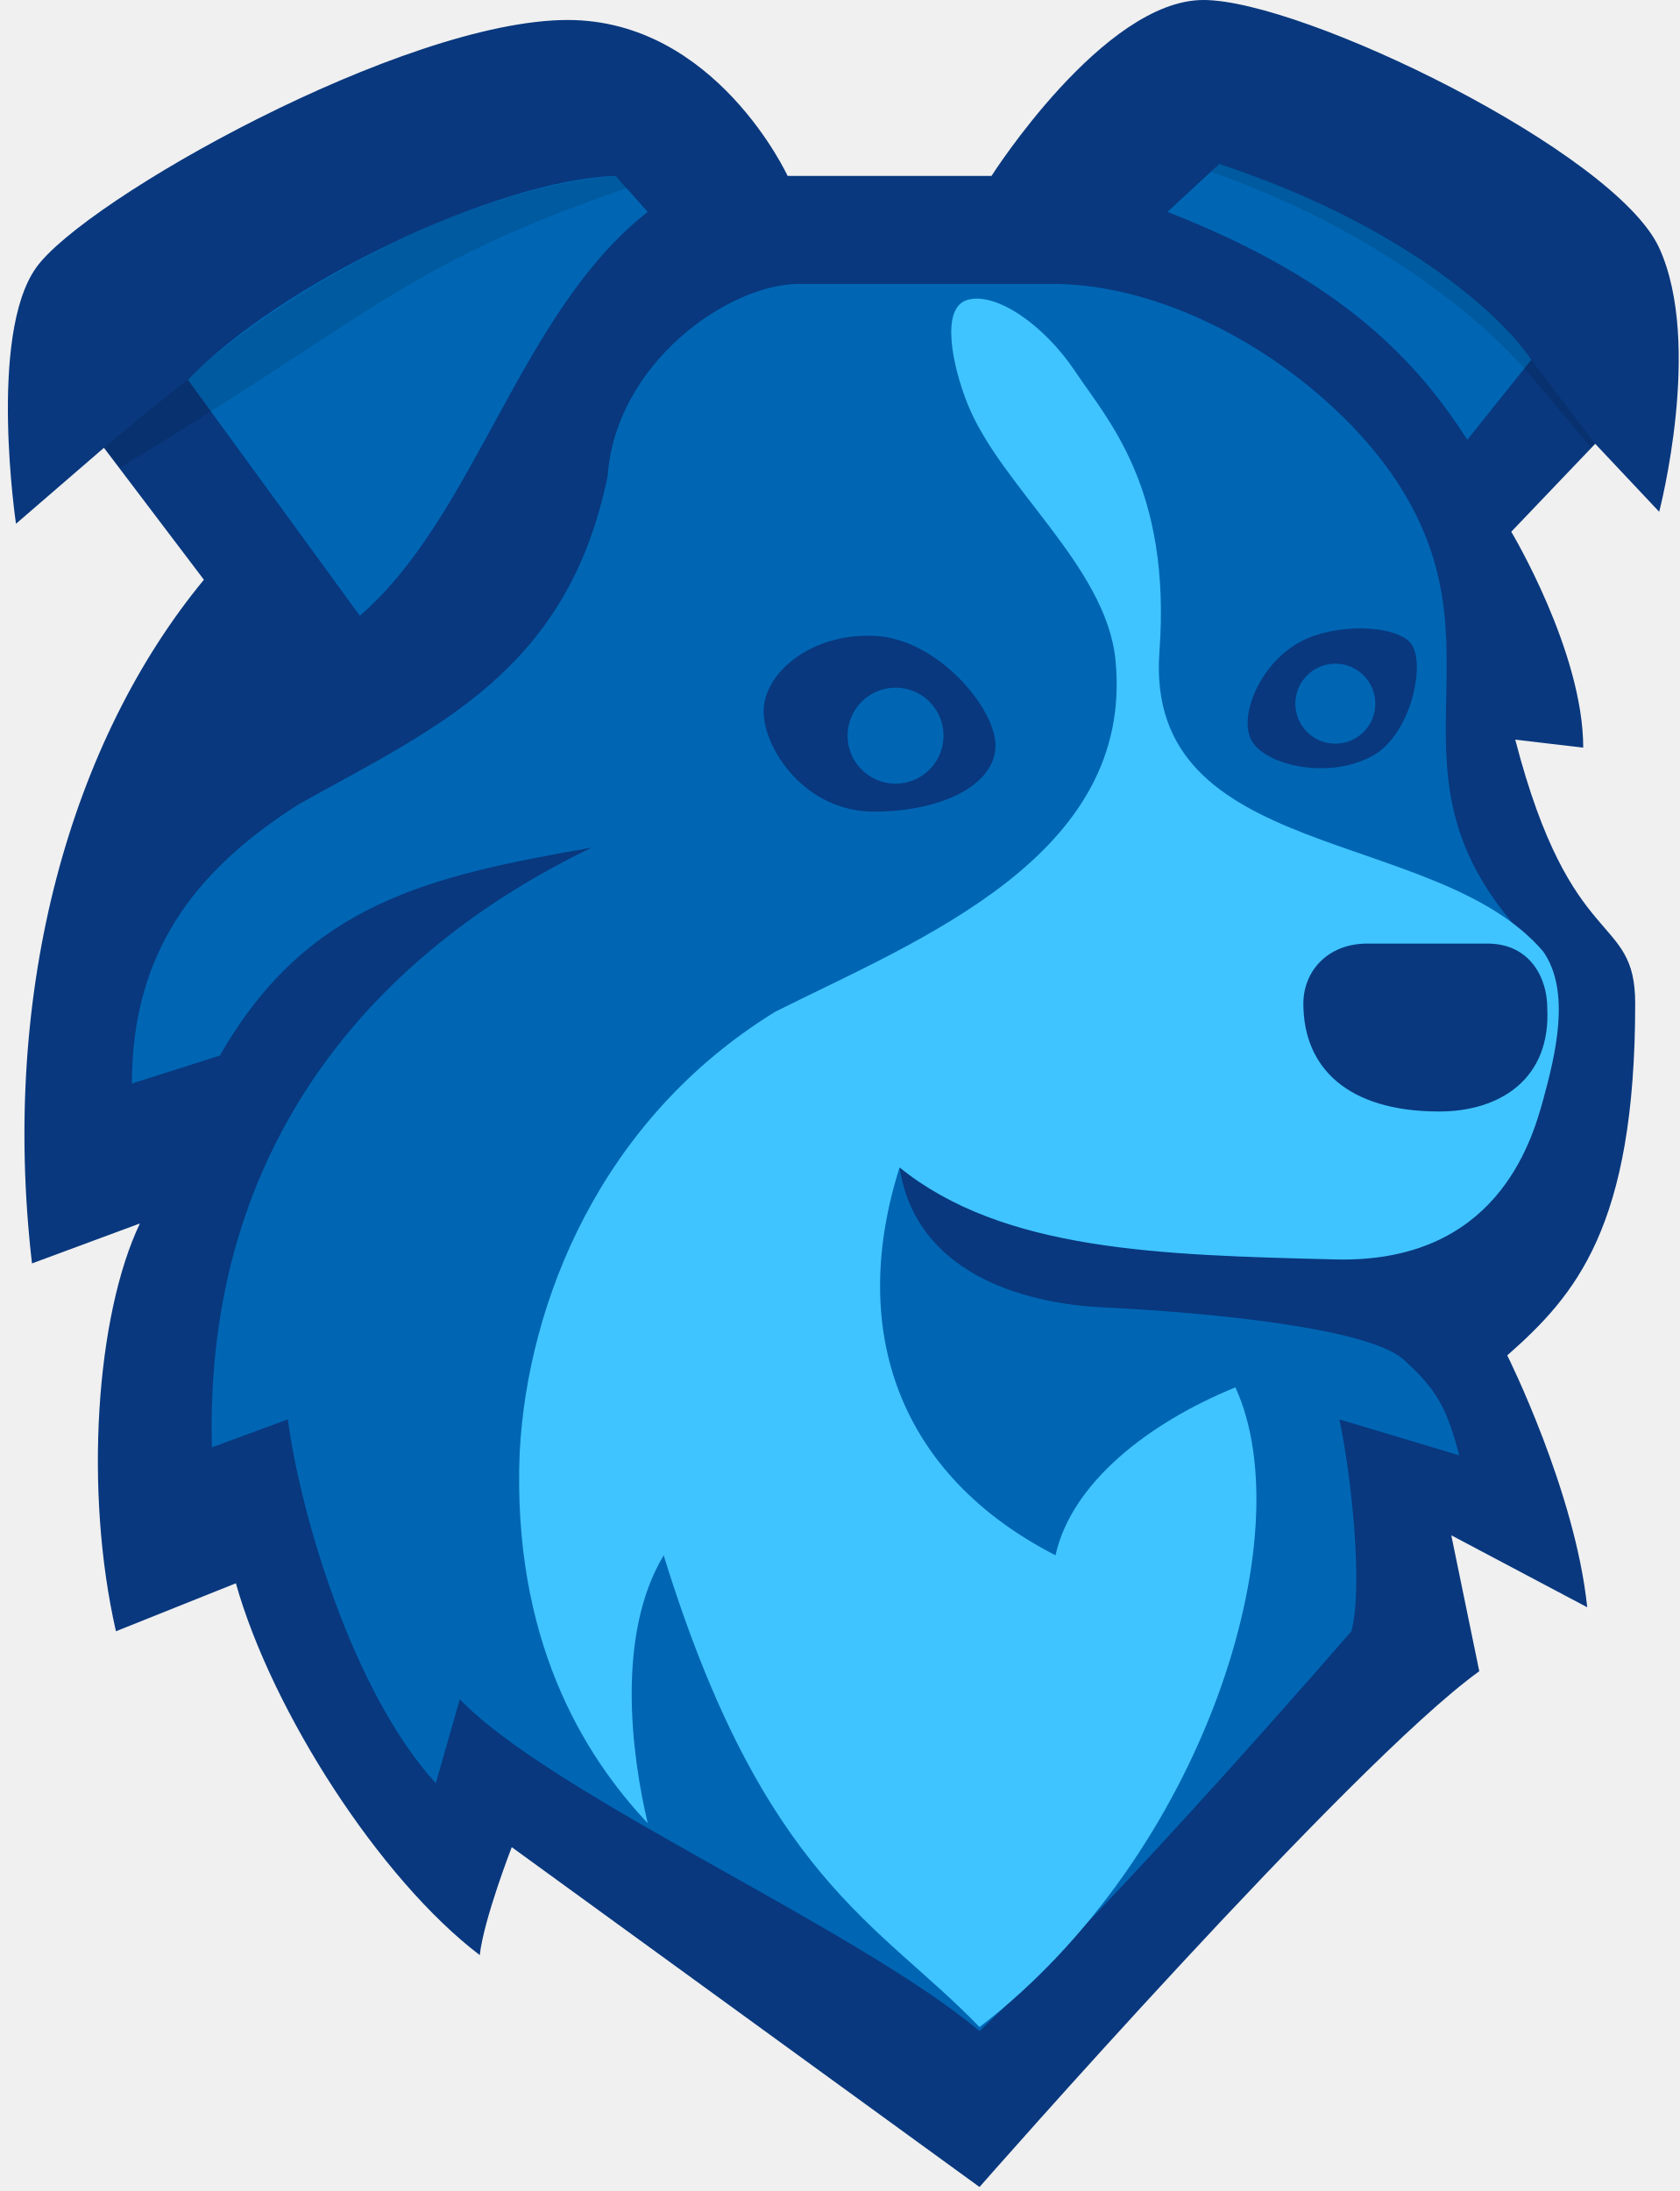
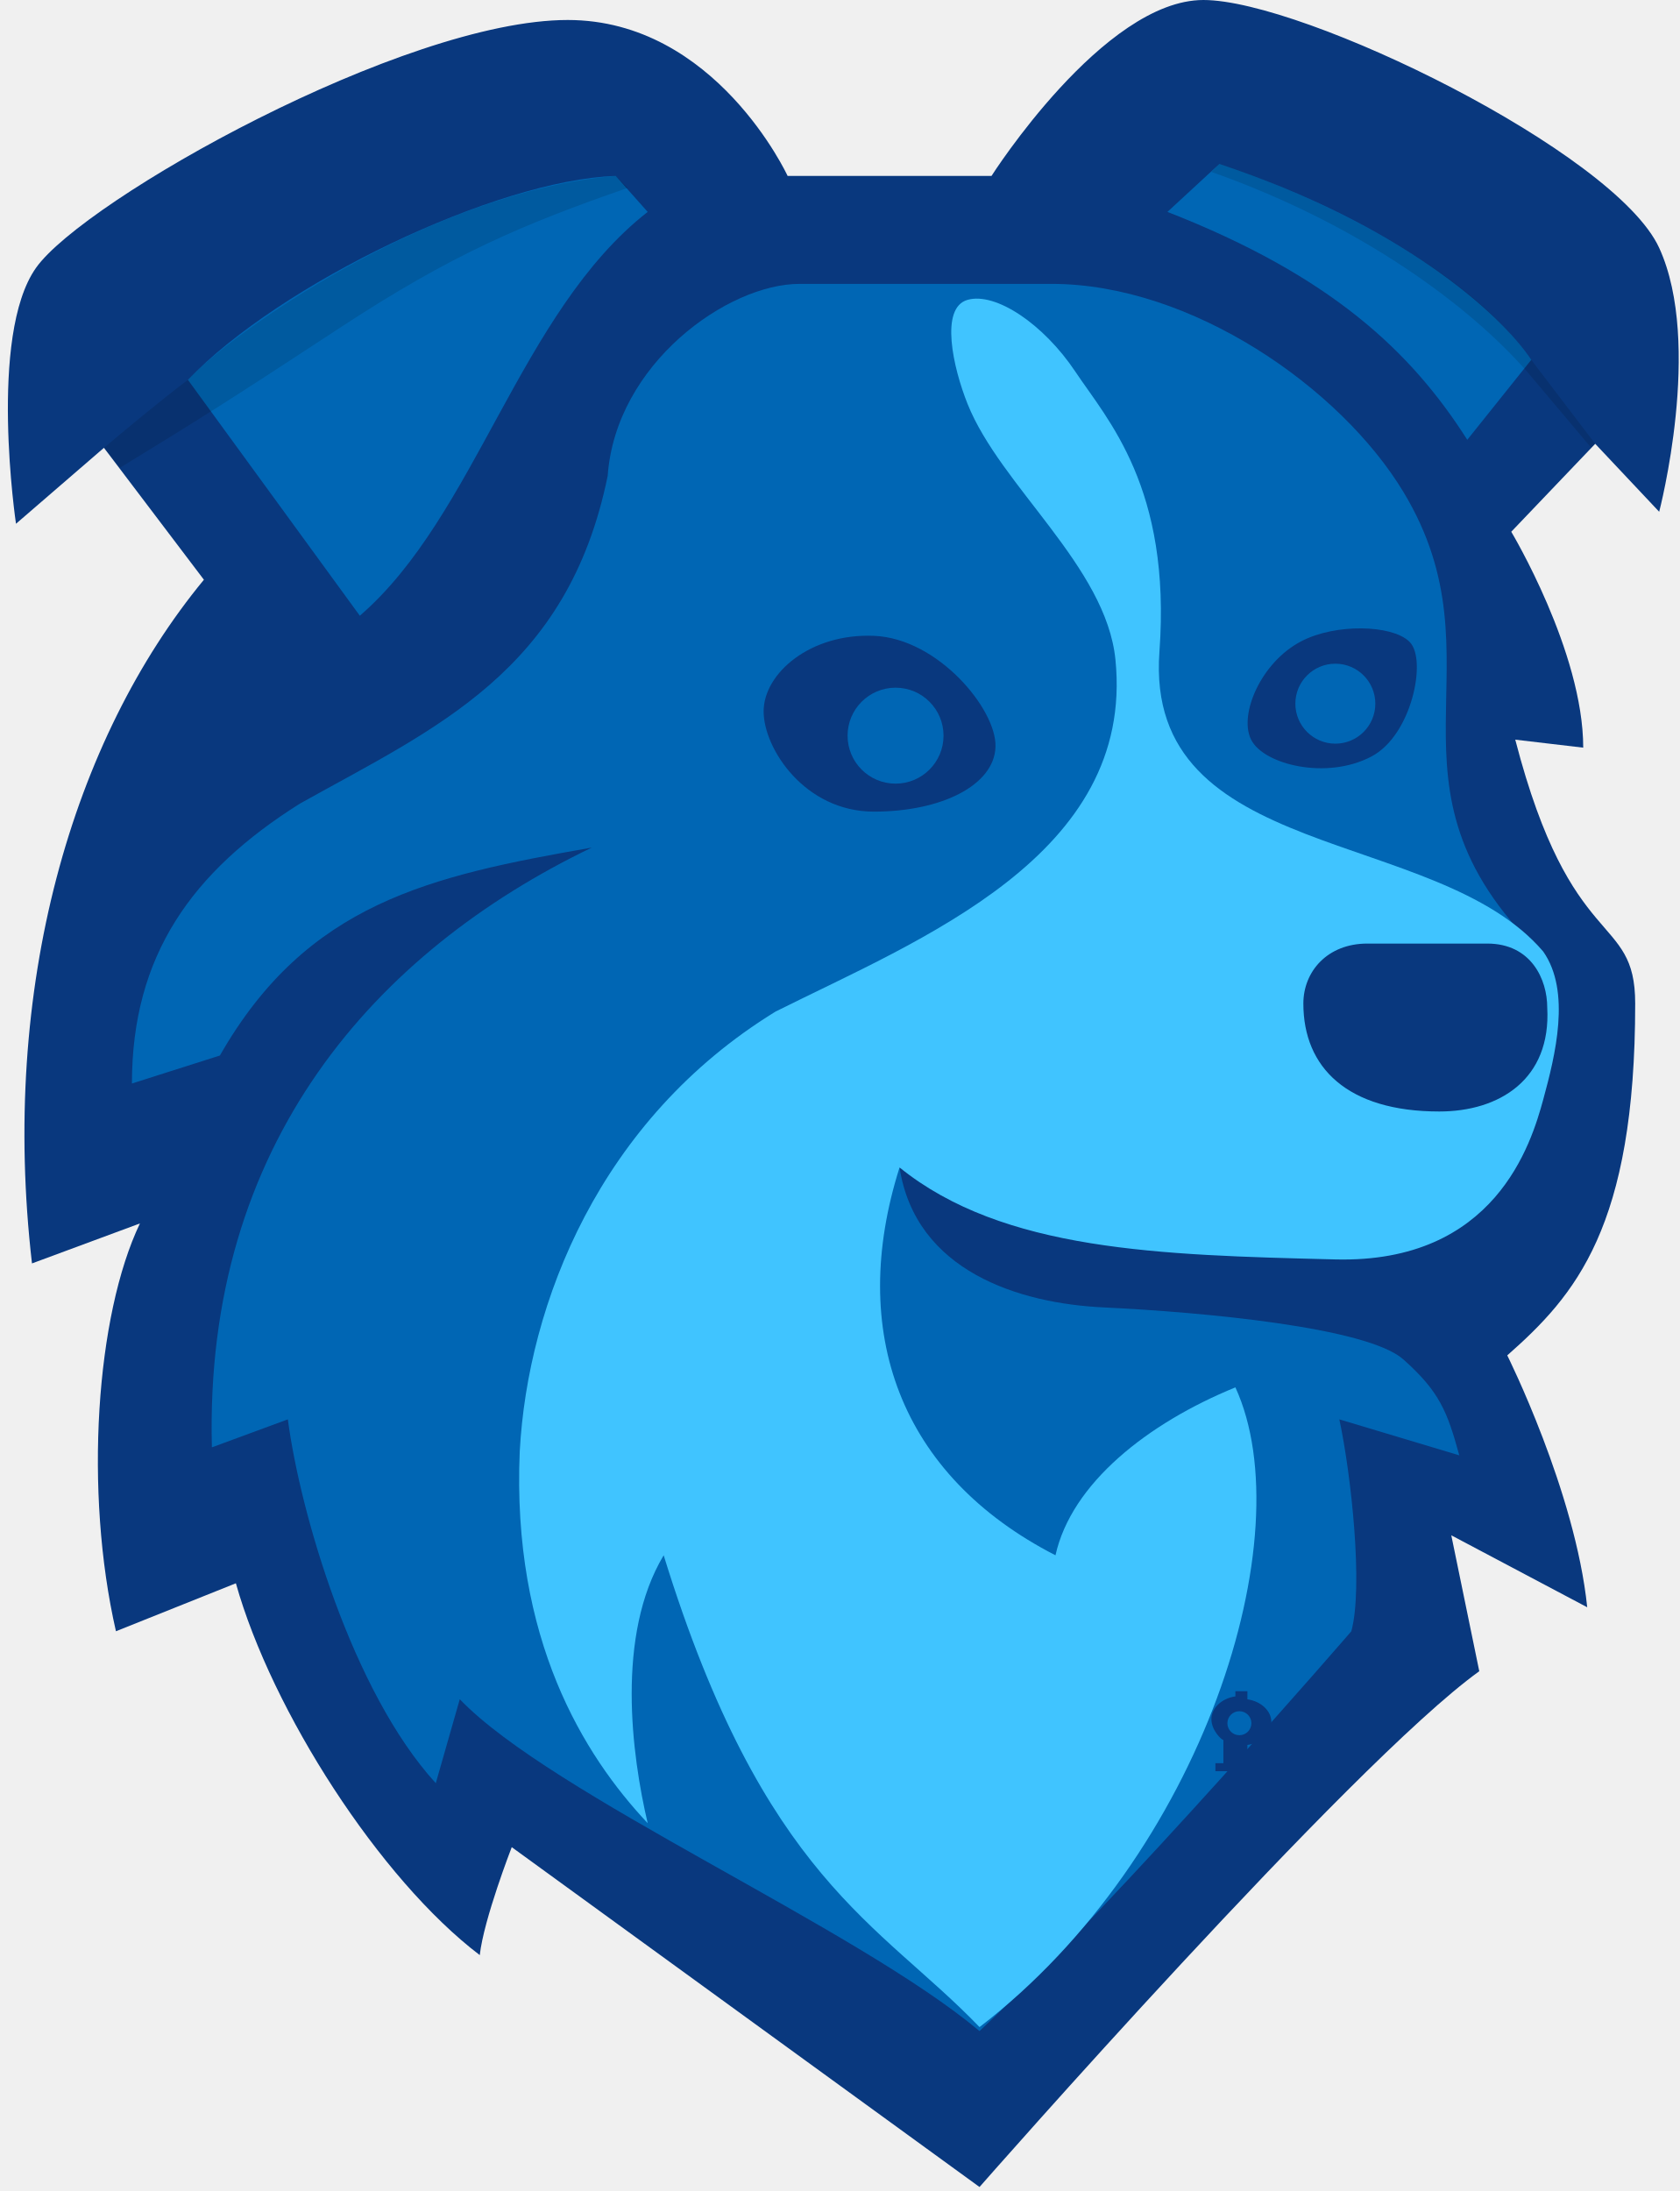
<svg xmlns="http://www.w3.org/2000/svg" width="210" height="274" viewBox="0 0 210 274" fill="none">
  <path d="M64 231L122.5 273.5C122.5 273.5 169 220.5 185 209L181.5 192L198.5 201C197 186.5 188.5 169.5 188.5 169.5C197 162 204.5 153.5 204.5 125.5C204.5 114 196.5 119.5 189.5 92.5L198 93.5C198 81.5 189 66.5 189 66.5L199.5 55.5L207.5 64C207.5 64 213 43 207.5 31C202 19 163 0 150.5 0C138 0 124 22 124 22H98.5C98.5 22 89.5 2.5 71 2.5C50.5 2.5 10.5 25 4.5 33.5C-1.5 42 2 65.5 2 65.5L13 56L25.5 72.5C9 92.5 -7.58171e-05 123.5 4 158L17.5 153C12 164.5 10.5 186.5 14.5 204L29.5 198C34 214 47.5 235 60 244.5C60.5 240 64 231 64 231Z" fill="#09387E" />
  <path d="M81 26.5C65 39 59.5 64.5 45 77L23.5 47.5C35 35.5 62 22.5 77 22L81 26.5Z" fill="#0066B4" />
  <path d="M152.5 20.5C175 28 187.5 39 191.5 45L183.5 55C176.5 44 166.5 34.5 146 26.5L152.5 20.5Z" fill="#0066B4" />
  <path d="M57.5 212.5C69 224.5 107 241 122.5 254C140.5 237 169 204 169 204C170.5 198.5 169 184.5 167.5 177.5L182.5 182C181 176.5 180 174 175.5 170C171 166 150.542 164.097 138 163.5C127.5 163 114.5 159 112.5 146C124 147 122 153.5 132.5 154.5L167.5 157C175.5 158 191.5 151 194.5 128.5L192.5 119C171 98 188.5 83 175.5 61.5C167.632 48.487 149 35.5 131.5 35.5H100C91 35.5 77 45.5 76 59.5C71 84 54.5 91 37.5 100.5C24 109 16.5 119.5 16.5 135.5L27.5 132C38.41 112.908 53.748 109.544 74 106C47 119 25.5 143 26.5 181L36 177.5C37.5 189 44 211.5 54.5 223L57.5 212.5Z" fill="#0066B4" />
  <path d="M83 194.5C95.5 235 110 240.5 122.5 253.5C150.5 232 163 192 154.5 173.5C143.5 178 134 185.5 132 194.5C112.5 184.5 106 166.5 112.5 146C125.452 156.462 145.091 156.952 166.761 157.494L167 157.5C187 158 191.5 143 193 137.5C194.5 132 196.5 124 193 119C179.622 103.295 143.065 107.948 145 81.5C146.5 61 138.5 52.5 134.5 46.5C130.5 40.5 124.5 36.5 121 37.5C117.5 38.5 119.2 46 121 50.5C125.135 60.839 138.333 70.826 139.5 82.5C141.95 107 115.073 117.463 97 126.5C75 140 66 163 65 181.5C64 205 73 219.5 81 228C79 219.5 77 204.5 83 194.5Z" fill="#40C4FF" />
  <path d="M163 125.5C163 133.5 168.5 139 180 139C187.5 139 194 135 193.5 126C193.5 122.5 191.5 118 186 118H171C166 118 163 121.5 163 125.5Z" fill="#09387E" />
  <path d="M23.5 47.5C20.3 49.9 15.167 54.167 13 56L15 58.5C24 53 28.5 50.2 42.5 41C56.5 31.8 65.5 28 78.5 23.5L77 22C53.5 24 28.5 42 23.5 47.5Z" fill="black" fill-opacity="0.12" />
  <path d="M191.5 45L199.5 55.5L199 56L191 46.5C184 38.5 170.5 28.203 151.5 21.5L152.5 20.5C160.5 23 182.5 32 191.5 45Z" fill="black" fill-opacity="0.12" />
  <path d="M109.281 80.015C101.528 79.695 96 84.556 96 88.961C96 93.366 100.954 101 109.281 101C117.609 101 123.886 97.772 123.999 93.366C124.112 88.961 117.035 80.335 109.281 80.015Z" fill="#09387E" />
  <path d="M109.281 80.015C101.528 79.695 96 84.556 96 88.961C96 93.366 100.954 101 109.281 101C117.609 101 123.886 97.772 123.999 93.366C124.112 88.961 117.035 80.335 109.281 80.015Z" stroke="#09387E" />
  <path d="M162.957 80.645C158.105 83.18 155.508 89.44 156.906 92.262C158.304 95.084 165.851 97.036 171.288 94.16C176.121 91.604 177.861 82.489 175.904 80.595C173.946 78.701 167.182 78.438 162.957 80.645Z" fill="#09387E" />
  <path d="M162.957 80.645C158.105 83.18 155.508 89.44 156.906 92.262C158.304 95.084 165.851 97.036 171.288 94.16C176.121 91.604 177.861 82.489 175.904 80.595C173.946 78.701 167.182 78.438 162.957 80.645Z" stroke="#09387E" />
  <circle cx="112" cy="92" r="6" fill="#0066B4" />
  <path d="M172 88C172 90.761 169.761 93 167 93C164.239 93 162 90.761 162 88C162 85.239 164.239 83 167 83C169.761 83 172 85.239 172 88Z" fill="#0066B4" />
+   <g transform="translate(150, 210) scale(0.5)">
+     <circle cx="24" cy="24" r="24" fill="#FFFFFF" opacity="0.0" />
+     <path d="M12 3v2.02c3.39.49 6 2.87 6 5.71 0 2.84-2.61 5.22-6 5.71V21h2v2H4v-2h2v-5.79C5.61 15.22 3 12.84 3 10c0-2.84 2.61-5.22 6-5.71V3h3zM7 11c0 1.66 1.34 3 3 3s3-1.34 3-3-1.34-3-3-3-3 1.34-3 3z" fill="#09387E" />
+   </g>
</svg>
